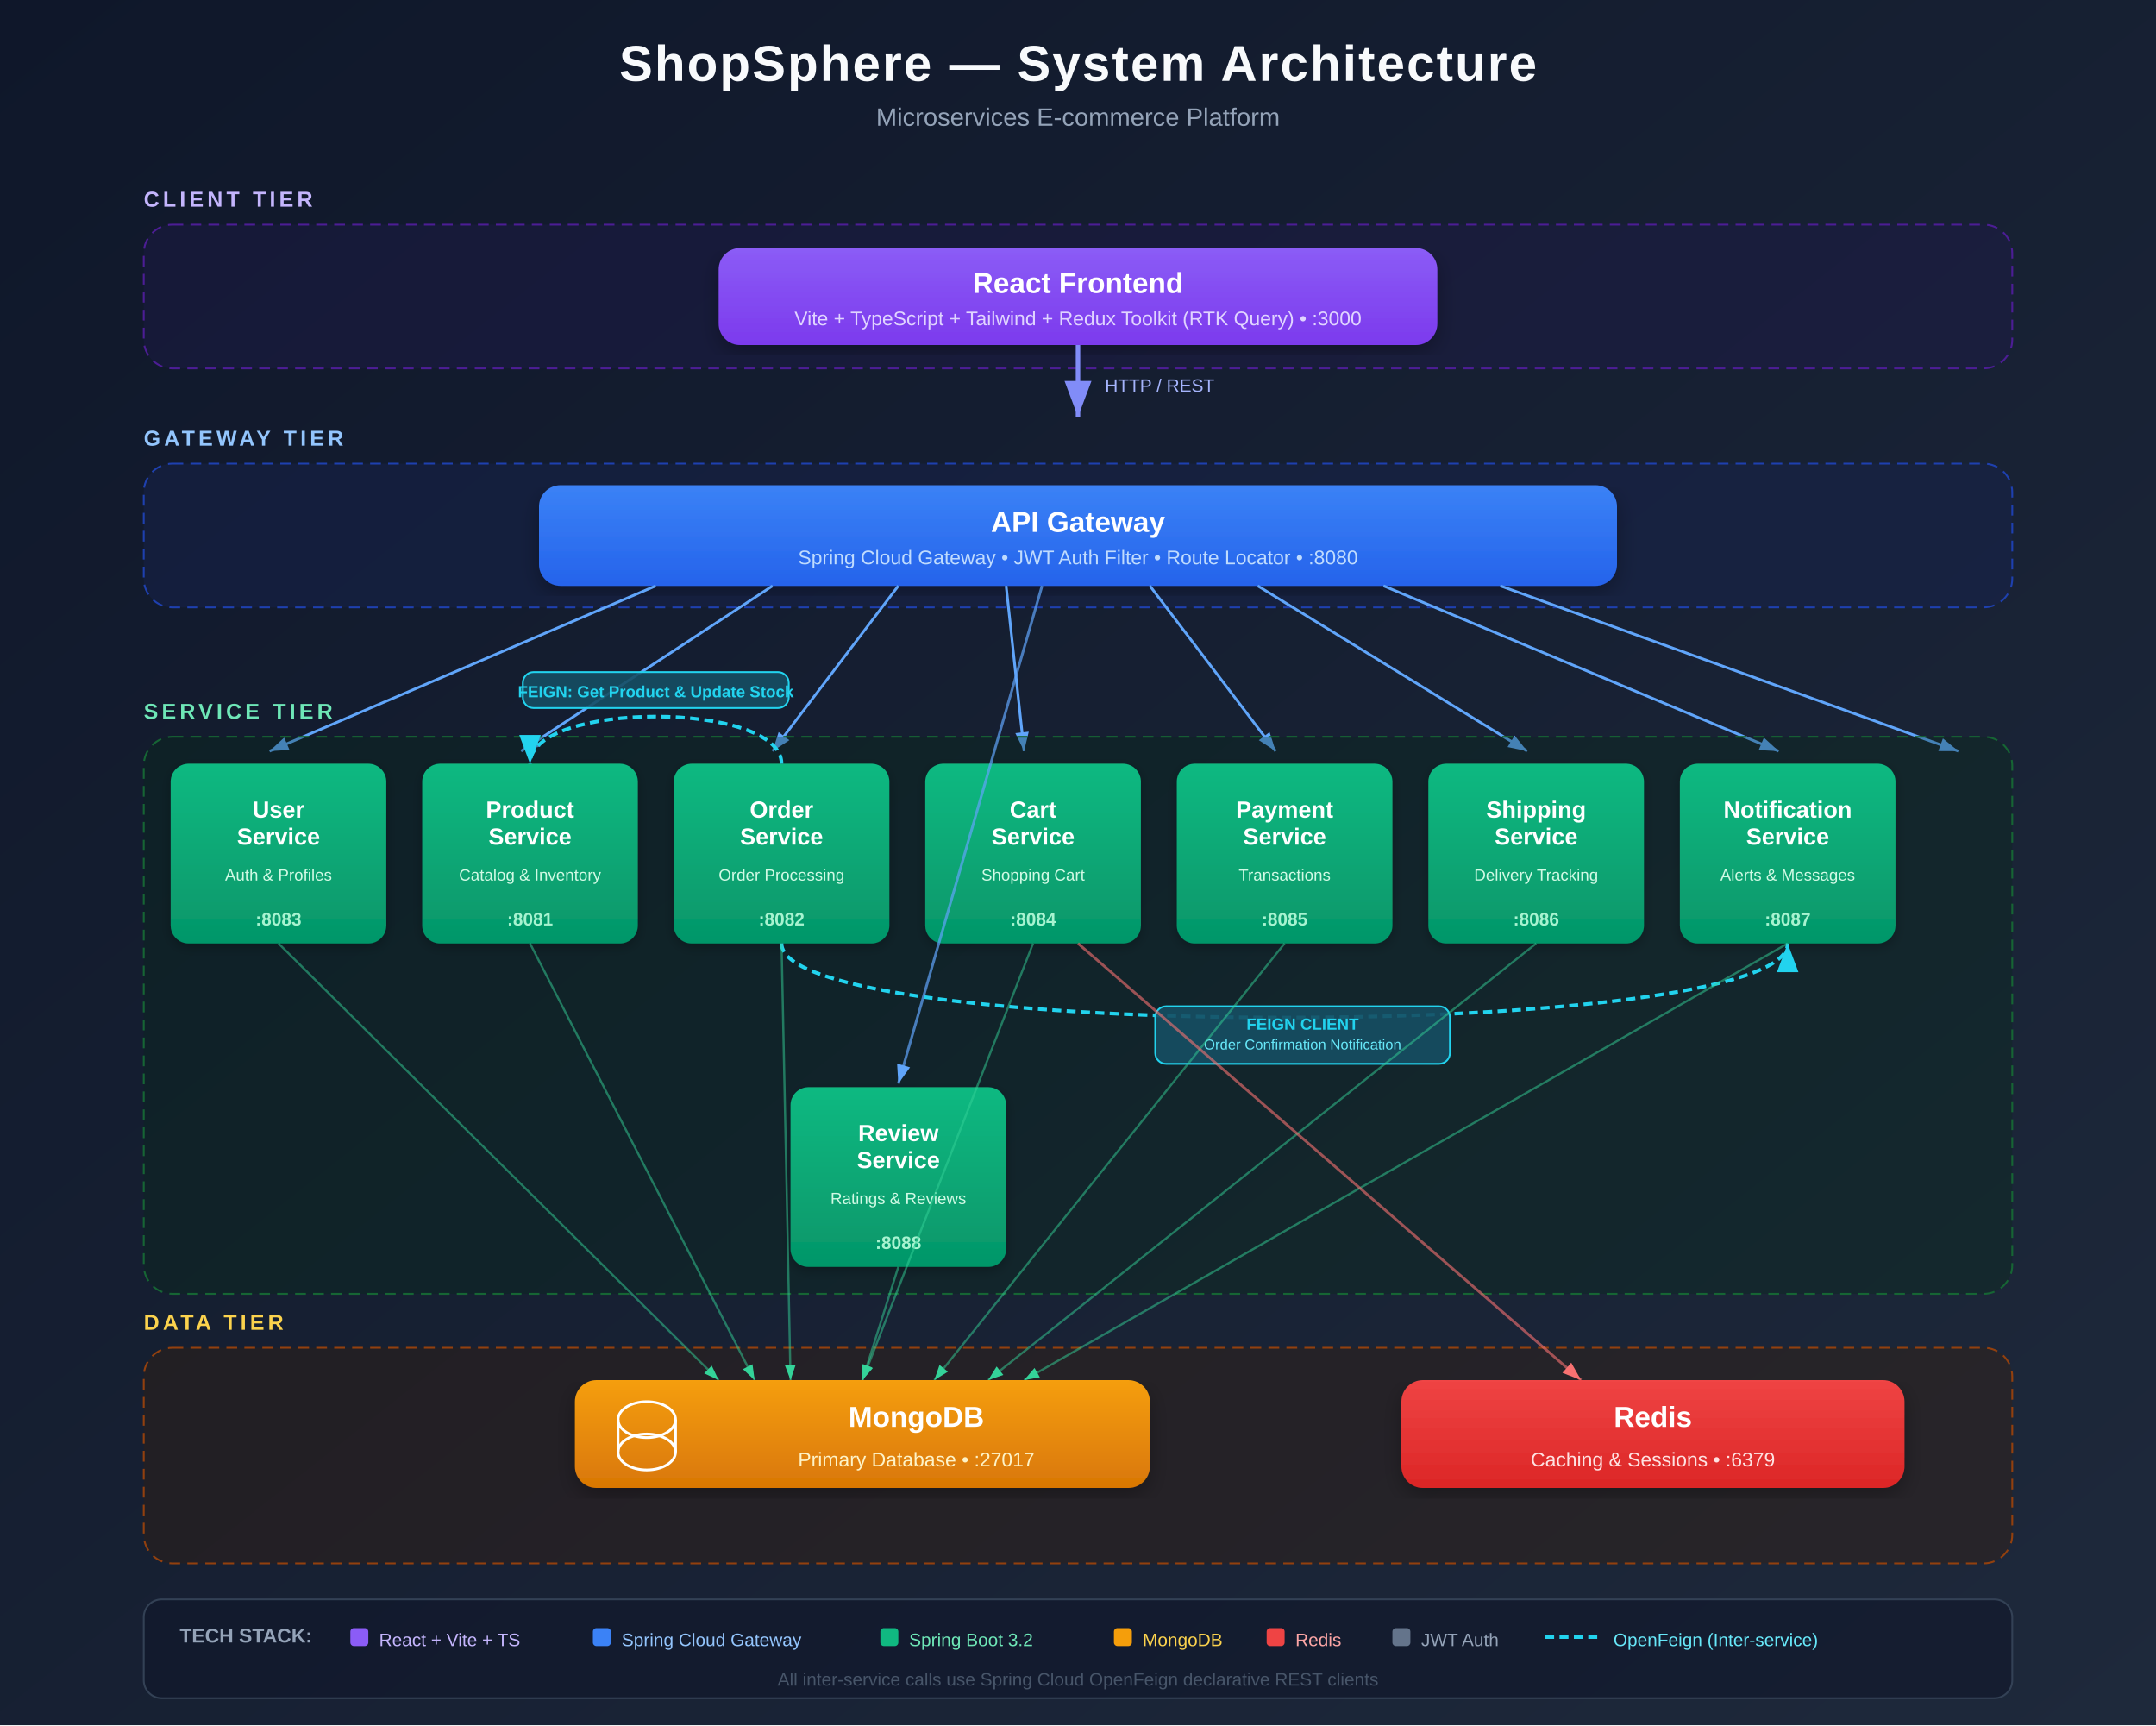
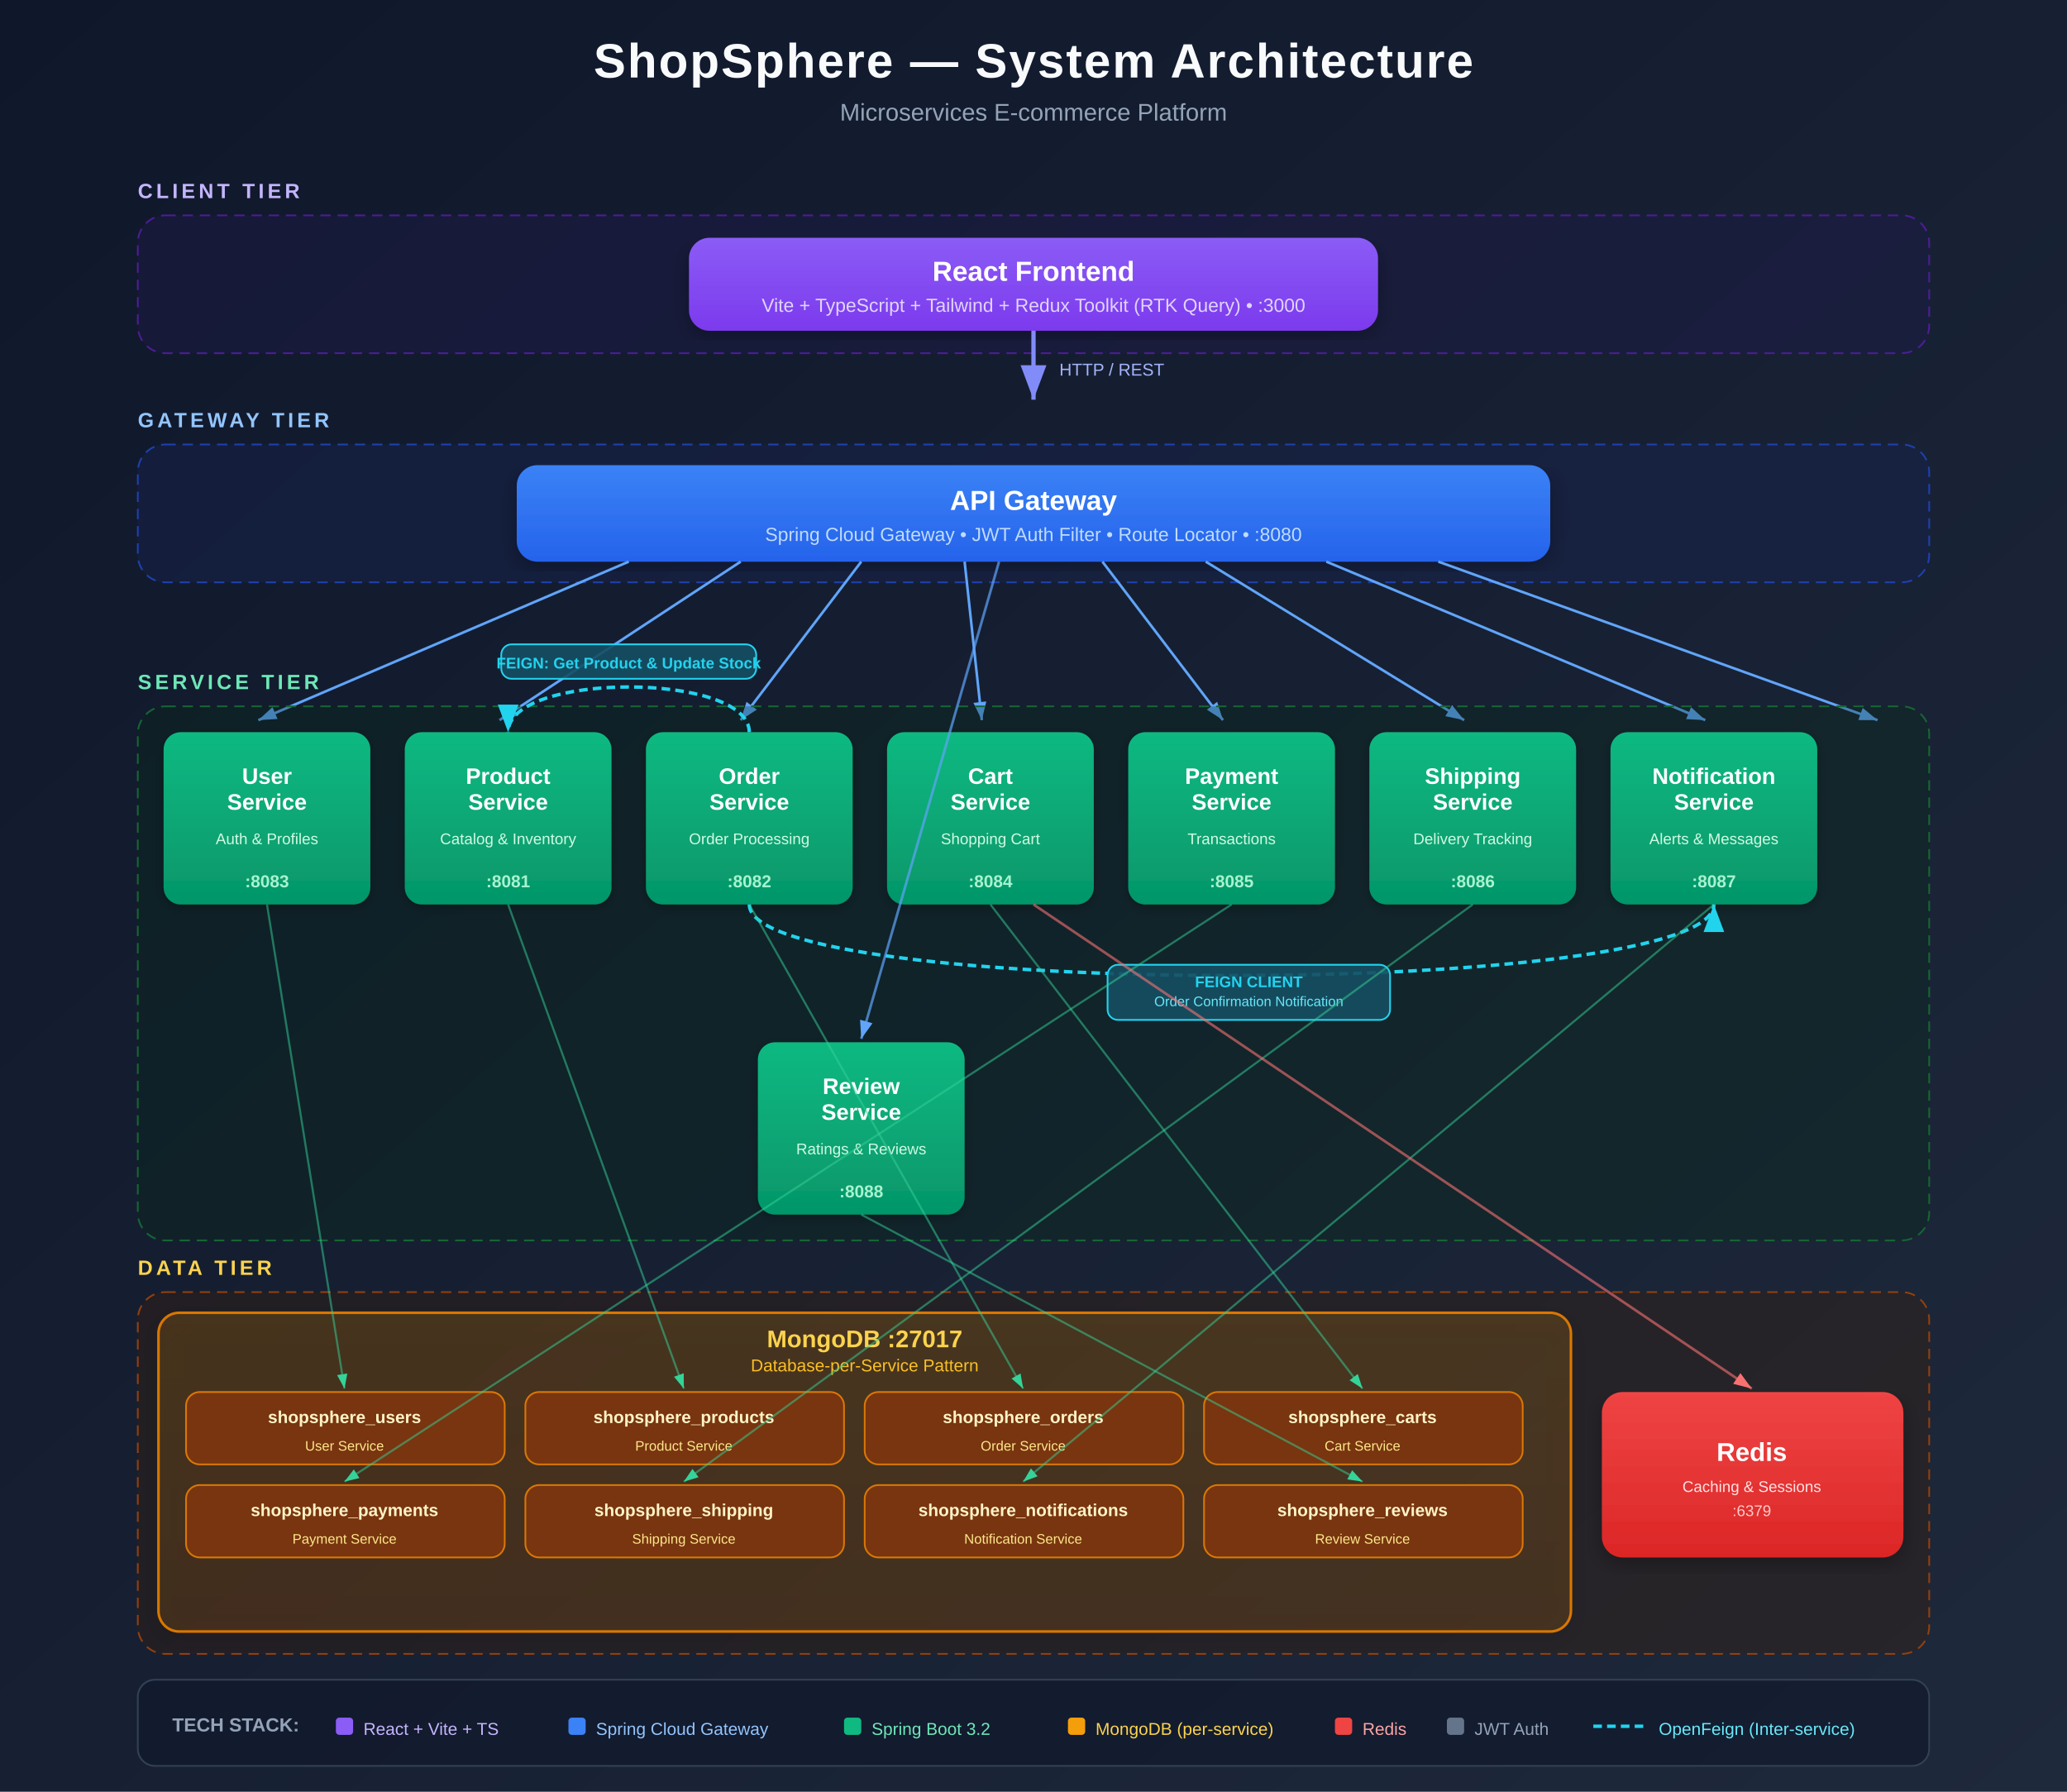
- <svg xmlns="http://www.w3.org/2000/svg" viewBox="0 0 1200 960" font-family="'Segoe UI', Arial, sans-serif">
+ <svg xmlns="http://www.w3.org/2000/svg" viewBox="0 0 1200 1040" font-family="'Segoe UI', Arial, sans-serif">
  <defs>
    <linearGradient id="bgGrad" x1="0%" y1="0%" x2="100%" y2="100%">
      <stop offset="0%" style="stop-color:#0f172a;stop-opacity:1" />
      <stop offset="100%" style="stop-color:#1e293b;stop-opacity:1" />
    </linearGradient>
    <linearGradient id="clientGrad" x1="0%" y1="0%" x2="0%" y2="100%">
      <stop offset="0%" style="stop-color:#8b5cf6" />
      <stop offset="100%" style="stop-color:#7c3aed" />
    </linearGradient>
    <linearGradient id="gatewayGrad" x1="0%" y1="0%" x2="0%" y2="100%">
      <stop offset="0%" style="stop-color:#3b82f6" />
      <stop offset="100%" style="stop-color:#2563eb" />
    </linearGradient>
    <linearGradient id="serviceGrad" x1="0%" y1="0%" x2="0%" y2="100%">
      <stop offset="0%" style="stop-color:#10b981" />
      <stop offset="100%" style="stop-color:#059669" />
    </linearGradient>
    <linearGradient id="dbGrad" x1="0%" y1="0%" x2="0%" y2="100%">
      <stop offset="0%" style="stop-color:#f59e0b" />
      <stop offset="100%" style="stop-color:#d97706" />
    </linearGradient>
    <linearGradient id="redisGrad" x1="0%" y1="0%" x2="0%" y2="100%">
      <stop offset="0%" style="stop-color:#ef4444" />
      <stop offset="100%" style="stop-color:#dc2626" />
    </linearGradient>
    <filter id="shadow" x="-5%" y="-5%" width="115%" height="115%">
      <feDropShadow dx="0" dy="4" stdDeviation="6" flood-color="#000" flood-opacity="0.3" />
    </filter>
    <filter id="shadowSm" x="-5%" y="-5%" width="115%" height="115%">
      <feDropShadow dx="0" dy="2" stdDeviation="3" flood-color="#000" flood-opacity="0.25" />
    </filter>
    <marker id="arrowPurple" markerWidth="8" markerHeight="6" refX="8" refY="3" orient="auto">
      <polygon points="0 0, 8 3, 0 6" fill="#818cf8" />
    </marker>
    <marker id="arrowBlue" markerWidth="7" markerHeight="5" refX="7" refY="2.5" orient="auto">
      <polygon points="0 0, 7 2.5, 0 5" fill="#60a5fa" />
    </marker>
    <marker id="arrowGreen" markerWidth="7" markerHeight="5" refX="7" refY="2.5" orient="auto">
      <polygon points="0 0, 7 2.5, 0 5" fill="#34d399" />
    </marker>
    <marker id="arrowRed" markerWidth="7" markerHeight="5" refX="7" refY="2.5" orient="auto">
      <polygon points="0 0, 7 2.5, 0 5" fill="#f87171" />
    </marker>
    <marker id="arrowCyan" markerWidth="8" markerHeight="6" refX="8" refY="3" orient="auto">
      <polygon points="0 0, 8 3, 0 6" fill="#22d3ee" />
    </marker>
    <marker id="arrowCyanRev" markerWidth="8" markerHeight="6" refX="0" refY="3" orient="auto">
      <polygon points="8 0, 0 3, 8 6" fill="#22d3ee" />
    </marker>
  </defs>
-   <rect width="1200" height="960" fill="url(#bgGrad)" rx="0" />
+   <rect width="1200" height="1040" fill="url(#bgGrad)" rx="0" />
  <text x="600" y="45" text-anchor="middle" fill="#f8fafc" font-size="28" font-weight="700" letter-spacing="1">ShopSphere — System Architecture</text>
  <text x="600" y="70" text-anchor="middle" fill="#94a3b8" font-size="14">Microservices E-commerce Platform</text>
  <text x="80" y="115" fill="#c4b5fd" font-size="12" font-weight="600" letter-spacing="2">CLIENT TIER</text>
  <rect x="80" y="125" width="1040" height="80" rx="16" fill="#1e1b4b" fill-opacity="0.4" stroke="#4c1d95" stroke-width="1" stroke-dasharray="6,4" />
  <rect x="400" y="138" width="400" height="54" rx="12" fill="url(#clientGrad)" filter="url(#shadow)" />
  <text x="600" y="163" text-anchor="middle" fill="#fff" font-size="16" font-weight="700">React Frontend</text>
  <text x="600" y="181" text-anchor="middle" fill="#e0d4ff" font-size="11">Vite + TypeScript + Tailwind + Redux Toolkit (RTK Query)  •  :3000</text>
  <line x1="600" y1="192" x2="600" y2="232" stroke="#818cf8" stroke-width="2.5" marker-end="url(#arrowPurple)" />
  <text x="615" y="218" fill="#a5b4fc" font-size="10">HTTP / REST</text>
  <text x="80" y="248" fill="#93c5fd" font-size="12" font-weight="600" letter-spacing="2">GATEWAY TIER</text>
  <rect x="80" y="258" width="1040" height="80" rx="16" fill="#172554" fill-opacity="0.4" stroke="#1e40af" stroke-width="1" stroke-dasharray="6,4" />
  <rect x="300" y="270" width="600" height="56" rx="12" fill="url(#gatewayGrad)" filter="url(#shadow)" />
  <text x="600" y="296" text-anchor="middle" fill="#fff" font-size="16" font-weight="700">API Gateway</text>
  <text x="600" y="314" text-anchor="middle" fill="#bfdbfe" font-size="11">Spring Cloud Gateway  •  JWT Auth Filter  •  Route Locator  •  :8080</text>
  <line x1="365" y1="326" x2="150" y2="418" stroke="#60a5fa" stroke-width="1.5" marker-end="url(#arrowBlue)" />
  <line x1="430" y1="326" x2="290" y2="418" stroke="#60a5fa" stroke-width="1.5" marker-end="url(#arrowBlue)" />
  <line x1="500" y1="326" x2="430" y2="418" stroke="#60a5fa" stroke-width="1.5" marker-end="url(#arrowBlue)" />
  <line x1="560" y1="326" x2="570" y2="418" stroke="#60a5fa" stroke-width="1.5" marker-end="url(#arrowBlue)" />
  <line x1="640" y1="326" x2="710" y2="418" stroke="#60a5fa" stroke-width="1.5" marker-end="url(#arrowBlue)" />
  <line x1="700" y1="326" x2="850" y2="418" stroke="#60a5fa" stroke-width="1.5" marker-end="url(#arrowBlue)" />
  <line x1="770" y1="326" x2="990" y2="418" stroke="#60a5fa" stroke-width="1.5" marker-end="url(#arrowBlue)" />
  <line x1="835" y1="326" x2="1090" y2="418" stroke="#60a5fa" stroke-width="1.5" marker-end="url(#arrowBlue)" />
  <text x="80" y="400" fill="#6ee7b7" font-size="12" font-weight="600" letter-spacing="2">SERVICE TIER</text>
  <rect x="80" y="410" width="1040" height="310" rx="16" fill="#052e16" fill-opacity="0.3" stroke="#166534" stroke-width="1" stroke-dasharray="6,4" />
  <rect x="95" y="425" width="120" height="100" rx="10" fill="url(#serviceGrad)" filter="url(#shadowSm)" />
  <text x="155" y="455" text-anchor="middle" fill="#fff" font-size="13" font-weight="700">User</text>
  <text x="155" y="470" text-anchor="middle" fill="#fff" font-size="13" font-weight="700">Service</text>
  <text x="155" y="490" text-anchor="middle" fill="#d1fae5" font-size="9">Auth &amp; Profiles</text>
  <text x="155" y="515" text-anchor="middle" fill="#a7f3d0" font-size="10" font-weight="600">:8083</text>
  <rect x="235" y="425" width="120" height="100" rx="10" fill="url(#serviceGrad)" filter="url(#shadowSm)" />
  <text x="295" y="455" text-anchor="middle" fill="#fff" font-size="13" font-weight="700">Product</text>
  <text x="295" y="470" text-anchor="middle" fill="#fff" font-size="13" font-weight="700">Service</text>
  <text x="295" y="490" text-anchor="middle" fill="#d1fae5" font-size="9">Catalog &amp; Inventory</text>
  <text x="295" y="515" text-anchor="middle" fill="#a7f3d0" font-size="10" font-weight="600">:8081</text>
  <rect x="375" y="425" width="120" height="100" rx="10" fill="url(#serviceGrad)" filter="url(#shadowSm)" />
  <text x="435" y="455" text-anchor="middle" fill="#fff" font-size="13" font-weight="700">Order</text>
  <text x="435" y="470" text-anchor="middle" fill="#fff" font-size="13" font-weight="700">Service</text>
  <text x="435" y="490" text-anchor="middle" fill="#d1fae5" font-size="9">Order Processing</text>
  <text x="435" y="515" text-anchor="middle" fill="#a7f3d0" font-size="10" font-weight="600">:8082</text>
  <rect x="515" y="425" width="120" height="100" rx="10" fill="url(#serviceGrad)" filter="url(#shadowSm)" />
  <text x="575" y="455" text-anchor="middle" fill="#fff" font-size="13" font-weight="700">Cart</text>
  <text x="575" y="470" text-anchor="middle" fill="#fff" font-size="13" font-weight="700">Service</text>
  <text x="575" y="490" text-anchor="middle" fill="#d1fae5" font-size="9">Shopping Cart</text>
  <text x="575" y="515" text-anchor="middle" fill="#a7f3d0" font-size="10" font-weight="600">:8084</text>
  <rect x="655" y="425" width="120" height="100" rx="10" fill="url(#serviceGrad)" filter="url(#shadowSm)" />
  <text x="715" y="455" text-anchor="middle" fill="#fff" font-size="13" font-weight="700">Payment</text>
  <text x="715" y="470" text-anchor="middle" fill="#fff" font-size="13" font-weight="700">Service</text>
  <text x="715" y="490" text-anchor="middle" fill="#d1fae5" font-size="9">Transactions</text>
  <text x="715" y="515" text-anchor="middle" fill="#a7f3d0" font-size="10" font-weight="600">:8085</text>
  <rect x="795" y="425" width="120" height="100" rx="10" fill="url(#serviceGrad)" filter="url(#shadowSm)" />
  <text x="855" y="455" text-anchor="middle" fill="#fff" font-size="13" font-weight="700">Shipping</text>
  <text x="855" y="470" text-anchor="middle" fill="#fff" font-size="13" font-weight="700">Service</text>
  <text x="855" y="490" text-anchor="middle" fill="#d1fae5" font-size="9">Delivery Tracking</text>
  <text x="855" y="515" text-anchor="middle" fill="#a7f3d0" font-size="10" font-weight="600">:8086</text>
  <rect x="935" y="425" width="120" height="100" rx="10" fill="url(#serviceGrad)" filter="url(#shadowSm)" />
  <text x="995" y="455" text-anchor="middle" fill="#fff" font-size="13" font-weight="700">Notification</text>
  <text x="995" y="470" text-anchor="middle" fill="#fff" font-size="13" font-weight="700">Service</text>
  <text x="995" y="490" text-anchor="middle" fill="#d1fae5" font-size="9">Alerts &amp; Messages</text>
  <text x="995" y="515" text-anchor="middle" fill="#a7f3d0" font-size="10" font-weight="600">:8087</text>
  <path d="M 435 425 C 435 390, 295 390, 295 425" fill="none" stroke="#22d3ee" stroke-width="2" stroke-dasharray="5,3" marker-end="url(#arrowCyan)" />
  <rect x="291" y="374" width="148" height="20" rx="6" fill="#164e63" fill-opacity="0.9" stroke="#22d3ee" stroke-width="1" />
  <text x="365" y="388" text-anchor="middle" fill="#22d3ee" font-size="9" font-weight="700">FEIGN: Get Product &amp; Update Stock</text>
  <path d="M 435 525 C 435 580, 995 580, 995 525" fill="none" stroke="#22d3ee" stroke-width="2" stroke-dasharray="5,3" marker-end="url(#arrowCyan)" />
  <rect x="643" y="560" width="164" height="32" rx="6" fill="#164e63" fill-opacity="0.9" stroke="#22d3ee" stroke-width="1" />
  <text x="725" y="573" text-anchor="middle" fill="#22d3ee" font-size="9" font-weight="700">FEIGN CLIENT</text>
  <text x="725" y="584" text-anchor="middle" fill="#67e8f9" font-size="8">Order Confirmation Notification</text>
  <rect x="440" y="605" width="120" height="100" rx="10" fill="url(#serviceGrad)" filter="url(#shadowSm)" />
  <text x="500" y="635" text-anchor="middle" fill="#fff" font-size="13" font-weight="700">Review</text>
  <text x="500" y="650" text-anchor="middle" fill="#fff" font-size="13" font-weight="700">Service</text>
  <text x="500" y="670" text-anchor="middle" fill="#d1fae5" font-size="9">Ratings &amp; Reviews</text>
  <text x="500" y="695" text-anchor="middle" fill="#a7f3d0" font-size="10" font-weight="600">:8088</text>
  <line x1="580" y1="326" x2="500" y2="603" stroke="#60a5fa" stroke-width="1.5" marker-end="url(#arrowBlue)" stroke-opacity="0.7" />
  <text x="80" y="740" fill="#fcd34d" font-size="12" font-weight="600" letter-spacing="2">DATA TIER</text>
-   <rect x="80" y="750" width="1040" height="120" rx="16" fill="#422006" fill-opacity="0.3" stroke="#92400e" stroke-width="1" stroke-dasharray="6,4" />
-   <line x1="155" y1="525" x2="400" y2="768" stroke="#34d399" stroke-width="1.2" stroke-opacity="0.5" marker-end="url(#arrowGreen)" />
-   <line x1="295" y1="525" x2="420" y2="768" stroke="#34d399" stroke-width="1.2" stroke-opacity="0.5" marker-end="url(#arrowGreen)" />
-   <line x1="435" y1="525" x2="440" y2="768" stroke="#34d399" stroke-width="1.2" stroke-opacity="0.5" marker-end="url(#arrowGreen)" />
-   <line x1="575" y1="525" x2="480" y2="768" stroke="#34d399" stroke-width="1.2" stroke-opacity="0.5" marker-end="url(#arrowGreen)" />
-   <line x1="715" y1="525" x2="520" y2="768" stroke="#34d399" stroke-width="1.2" stroke-opacity="0.5" marker-end="url(#arrowGreen)" />
-   <line x1="855" y1="525" x2="550" y2="768" stroke="#34d399" stroke-width="1.2" stroke-opacity="0.5" marker-end="url(#arrowGreen)" />
-   <line x1="995" y1="525" x2="570" y2="768" stroke="#34d399" stroke-width="1.2" stroke-opacity="0.5" marker-end="url(#arrowGreen)" />
-   <line x1="500" y1="705" x2="480" y2="768" stroke="#34d399" stroke-width="1.2" stroke-opacity="0.5" marker-end="url(#arrowGreen)" />
-   <line x1="600" y1="525" x2="880" y2="768" stroke="#f87171" stroke-width="1.5" stroke-opacity="0.6" marker-end="url(#arrowRed)" />
-   <rect x="320" y="768" width="320" height="60" rx="12" fill="url(#dbGrad)" filter="url(#shadow)" />
-   <ellipse cx="360" cy="790" rx="16" ry="10" fill="none" stroke="#fff" stroke-width="1.5" />
-   <line x1="344" y1="790" x2="344" y2="808" stroke="#fff" stroke-width="1.5" />
-   <line x1="376" y1="790" x2="376" y2="808" stroke="#fff" stroke-width="1.5" />
-   <ellipse cx="360" cy="808" rx="16" ry="10" fill="none" stroke="#fff" stroke-width="1.5" />
-   <text x="510" y="794" text-anchor="middle" fill="#fff" font-size="16" font-weight="700">MongoDB</text>
-   <text x="510" y="816" text-anchor="middle" fill="#fef3c7" font-size="11">Primary Database  •  :27017</text>
-   <rect x="780" y="768" width="280" height="60" rx="12" fill="url(#redisGrad)" filter="url(#shadow)" />
-   <text x="920" y="794" text-anchor="middle" fill="#fff" font-size="16" font-weight="700">Redis</text>
-   <text x="920" y="816" text-anchor="middle" fill="#fee2e2" font-size="11">Caching &amp; Sessions  •  :6379</text>
-   <rect x="80" y="890" width="1040" height="55" rx="10" fill="#0f172a" fill-opacity="0.6" stroke="#334155" stroke-width="1" />
-   <text x="100" y="914" fill="#94a3b8" font-size="11" font-weight="600">TECH STACK:</text>
-   <rect x="195" y="906" width="10" height="10" rx="2" fill="#8b5cf6" />
-   <text x="211" y="916" fill="#c4b5fd" font-size="10">React + Vite + TS</text>
-   <rect x="330" y="906" width="10" height="10" rx="2" fill="#3b82f6" />
-   <text x="346" y="916" fill="#93c5fd" font-size="10">Spring Cloud Gateway</text>
-   <rect x="490" y="906" width="10" height="10" rx="2" fill="#10b981" />
-   <text x="506" y="916" fill="#6ee7b7" font-size="10">Spring Boot 3.2</text>
-   <rect x="620" y="906" width="10" height="10" rx="2" fill="#f59e0b" />
-   <text x="636" y="916" fill="#fcd34d" font-size="10">MongoDB</text>
-   <rect x="705" y="906" width="10" height="10" rx="2" fill="#ef4444" />
-   <text x="721" y="916" fill="#fca5a5" font-size="10">Redis</text>
-   <rect x="775" y="906" width="10" height="10" rx="2" fill="#64748b" />
-   <text x="791" y="916" fill="#94a3b8" font-size="10">JWT Auth</text>
-   <line x1="860" y1="911" x2="890" y2="911" stroke="#22d3ee" stroke-width="2" stroke-dasharray="5,3" />
-   <text x="898" y="916" fill="#67e8f9" font-size="10">OpenFeign (Inter-service)</text>
-   <text x="600" y="938" text-anchor="middle" fill="#475569" font-size="10">All inter-service calls use Spring Cloud OpenFeign declarative REST clients</text>
+   <rect x="80" y="750" width="1040" height="210" rx="16" fill="#422006" fill-opacity="0.3" stroke="#92400e" stroke-width="1" stroke-dasharray="6,4" />
+   <rect x="92" y="762" width="820" height="185" rx="12" fill="url(#dbGrad)" filter="url(#shadow)" fill-opacity="0.15" stroke="#d97706" stroke-width="1.5" />
+   <text x="502" y="782" text-anchor="middle" fill="#fcd34d" font-size="14" font-weight="700">MongoDB  :27017</text>
+   <text x="502" y="796" text-anchor="middle" fill="#fbbf24" font-size="10">Database-per-Service Pattern</text>
+   <rect x="108" y="808" width="185" height="42" rx="8" fill="#78350f" stroke="#d97706" stroke-width="1" />
+   <text x="200" y="826" text-anchor="middle" fill="#fef3c7" font-size="10" font-weight="700">shopsphere_users</text>
+   <text x="200" y="842" text-anchor="middle" fill="#fde68a" font-size="8">User Service</text>
+   <rect x="305" y="808" width="185" height="42" rx="8" fill="#78350f" stroke="#d97706" stroke-width="1" />
+   <text x="397" y="826" text-anchor="middle" fill="#fef3c7" font-size="10" font-weight="700">shopsphere_products</text>
+   <text x="397" y="842" text-anchor="middle" fill="#fde68a" font-size="8">Product Service</text>
+   <rect x="502" y="808" width="185" height="42" rx="8" fill="#78350f" stroke="#d97706" stroke-width="1" />
+   <text x="594" y="826" text-anchor="middle" fill="#fef3c7" font-size="10" font-weight="700">shopsphere_orders</text>
+   <text x="594" y="842" text-anchor="middle" fill="#fde68a" font-size="8">Order Service</text>
+   <rect x="699" y="808" width="185" height="42" rx="8" fill="#78350f" stroke="#d97706" stroke-width="1" />
+   <text x="791" y="826" text-anchor="middle" fill="#fef3c7" font-size="10" font-weight="700">shopsphere_carts</text>
+   <text x="791" y="842" text-anchor="middle" fill="#fde68a" font-size="8">Cart Service</text>
+   <rect x="108" y="862" width="185" height="42" rx="8" fill="#78350f" stroke="#d97706" stroke-width="1" />
+   <text x="200" y="880" text-anchor="middle" fill="#fef3c7" font-size="10" font-weight="700">shopsphere_payments</text>
+   <text x="200" y="896" text-anchor="middle" fill="#fde68a" font-size="8">Payment Service</text>
+   <rect x="305" y="862" width="185" height="42" rx="8" fill="#78350f" stroke="#d97706" stroke-width="1" />
+   <text x="397" y="880" text-anchor="middle" fill="#fef3c7" font-size="10" font-weight="700">shopsphere_shipping</text>
+   <text x="397" y="896" text-anchor="middle" fill="#fde68a" font-size="8">Shipping Service</text>
+   <rect x="502" y="862" width="185" height="42" rx="8" fill="#78350f" stroke="#d97706" stroke-width="1" />
+   <text x="594" y="880" text-anchor="middle" fill="#fef3c7" font-size="10" font-weight="700">shopsphere_notifications</text>
+   <text x="594" y="896" text-anchor="middle" fill="#fde68a" font-size="8">Notification Service</text>
+   <rect x="699" y="862" width="185" height="42" rx="8" fill="#78350f" stroke="#d97706" stroke-width="1" />
+   <text x="791" y="880" text-anchor="middle" fill="#fef3c7" font-size="10" font-weight="700">shopsphere_reviews</text>
+   <text x="791" y="896" text-anchor="middle" fill="#fde68a" font-size="8">Review Service</text>
+   <line x1="155" y1="525" x2="200" y2="806" stroke="#34d399" stroke-width="1.2" stroke-opacity="0.5" marker-end="url(#arrowGreen)" />
+   <line x1="295" y1="525" x2="397" y2="806" stroke="#34d399" stroke-width="1.2" stroke-opacity="0.5" marker-end="url(#arrowGreen)" />
+   <line x1="435" y1="525" x2="594" y2="806" stroke="#34d399" stroke-width="1.2" stroke-opacity="0.5" marker-end="url(#arrowGreen)" />
+   <line x1="575" y1="525" x2="791" y2="806" stroke="#34d399" stroke-width="1.2" stroke-opacity="0.5" marker-end="url(#arrowGreen)" />
+   <line x1="715" y1="525" x2="200" y2="860" stroke="#34d399" stroke-width="1.2" stroke-opacity="0.5" marker-end="url(#arrowGreen)" />
+   <line x1="855" y1="525" x2="397" y2="860" stroke="#34d399" stroke-width="1.2" stroke-opacity="0.5" marker-end="url(#arrowGreen)" />
+   <line x1="995" y1="525" x2="594" y2="860" stroke="#34d399" stroke-width="1.2" stroke-opacity="0.5" marker-end="url(#arrowGreen)" />
+   <line x1="500" y1="705" x2="791" y2="860" stroke="#34d399" stroke-width="1.2" stroke-opacity="0.5" marker-end="url(#arrowGreen)" />
+   <rect x="930" y="808" width="175" height="96" rx="12" fill="url(#redisGrad)" filter="url(#shadow)" />
+   <text x="1017" y="848" text-anchor="middle" fill="#fff" font-size="15" font-weight="700">Redis</text>
+   <text x="1017" y="866" text-anchor="middle" fill="#fee2e2" font-size="9">Caching &amp; Sessions</text>
+   <text x="1017" y="880" text-anchor="middle" fill="#fecaca" font-size="9">:6379</text>
+   <line x1="600" y1="525" x2="1017" y2="806" stroke="#f87171" stroke-width="1.5" stroke-opacity="0.6" marker-end="url(#arrowRed)" />
+   <rect x="80" y="975" width="1040" height="50" rx="10" fill="#0f172a" fill-opacity="0.6" stroke="#334155" stroke-width="1" />
+   <text x="100" y="1005" fill="#94a3b8" font-size="11" font-weight="600">TECH STACK:</text>
+   <rect x="195" y="997" width="10" height="10" rx="2" fill="#8b5cf6" />
+   <text x="211" y="1007" fill="#c4b5fd" font-size="10">React + Vite + TS</text>
+   <rect x="330" y="997" width="10" height="10" rx="2" fill="#3b82f6" />
+   <text x="346" y="1007" fill="#93c5fd" font-size="10">Spring Cloud Gateway</text>
+   <rect x="490" y="997" width="10" height="10" rx="2" fill="#10b981" />
+   <text x="506" y="1007" fill="#6ee7b7" font-size="10">Spring Boot 3.2</text>
+   <rect x="620" y="997" width="10" height="10" rx="2" fill="#f59e0b" />
+   <text x="636" y="1007" fill="#fcd34d" font-size="10">MongoDB (per-service)</text>
+   <rect x="775" y="997" width="10" height="10" rx="2" fill="#ef4444" />
+   <text x="791" y="1007" fill="#fca5a5" font-size="10">Redis</text>
+   <rect x="840" y="997" width="10" height="10" rx="2" fill="#64748b" />
+   <text x="856" y="1007" fill="#94a3b8" font-size="10">JWT Auth</text>
+   <line x1="925" y1="1002" x2="955" y2="1002" stroke="#22d3ee" stroke-width="2" stroke-dasharray="5,3" />
+   <text x="963" y="1007" fill="#67e8f9" font-size="10">OpenFeign (Inter-service)</text>
</svg>
